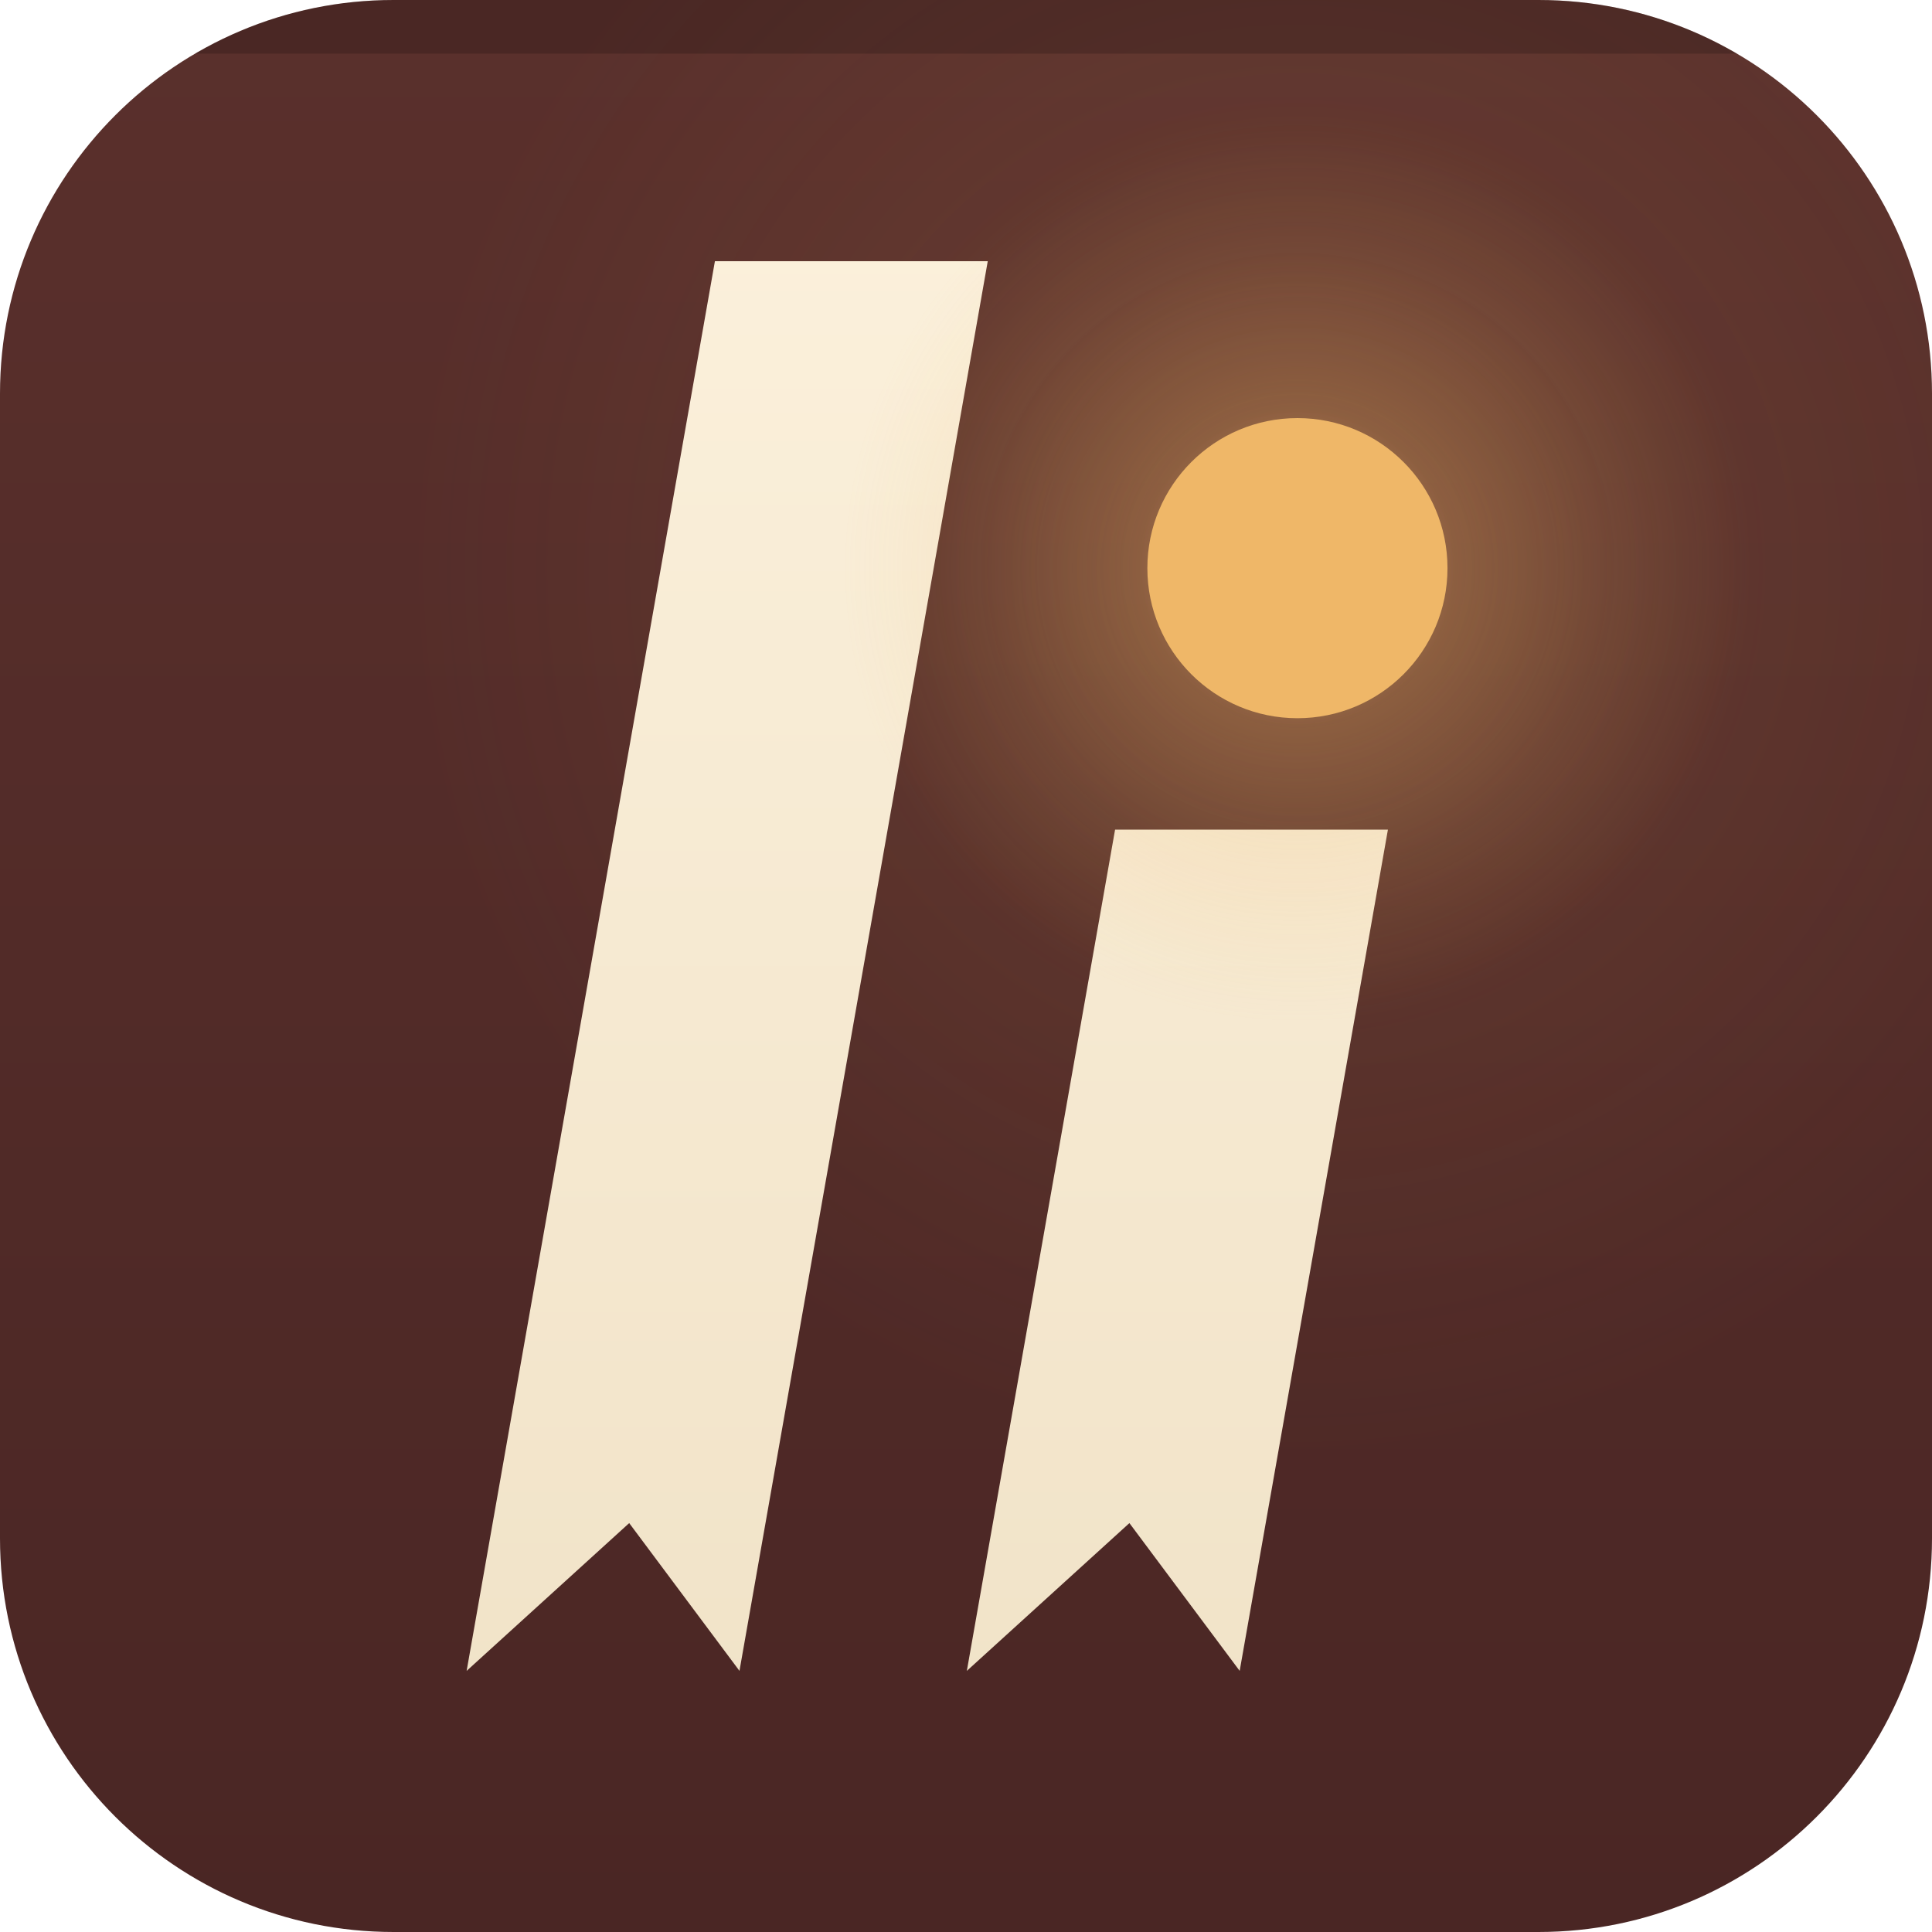
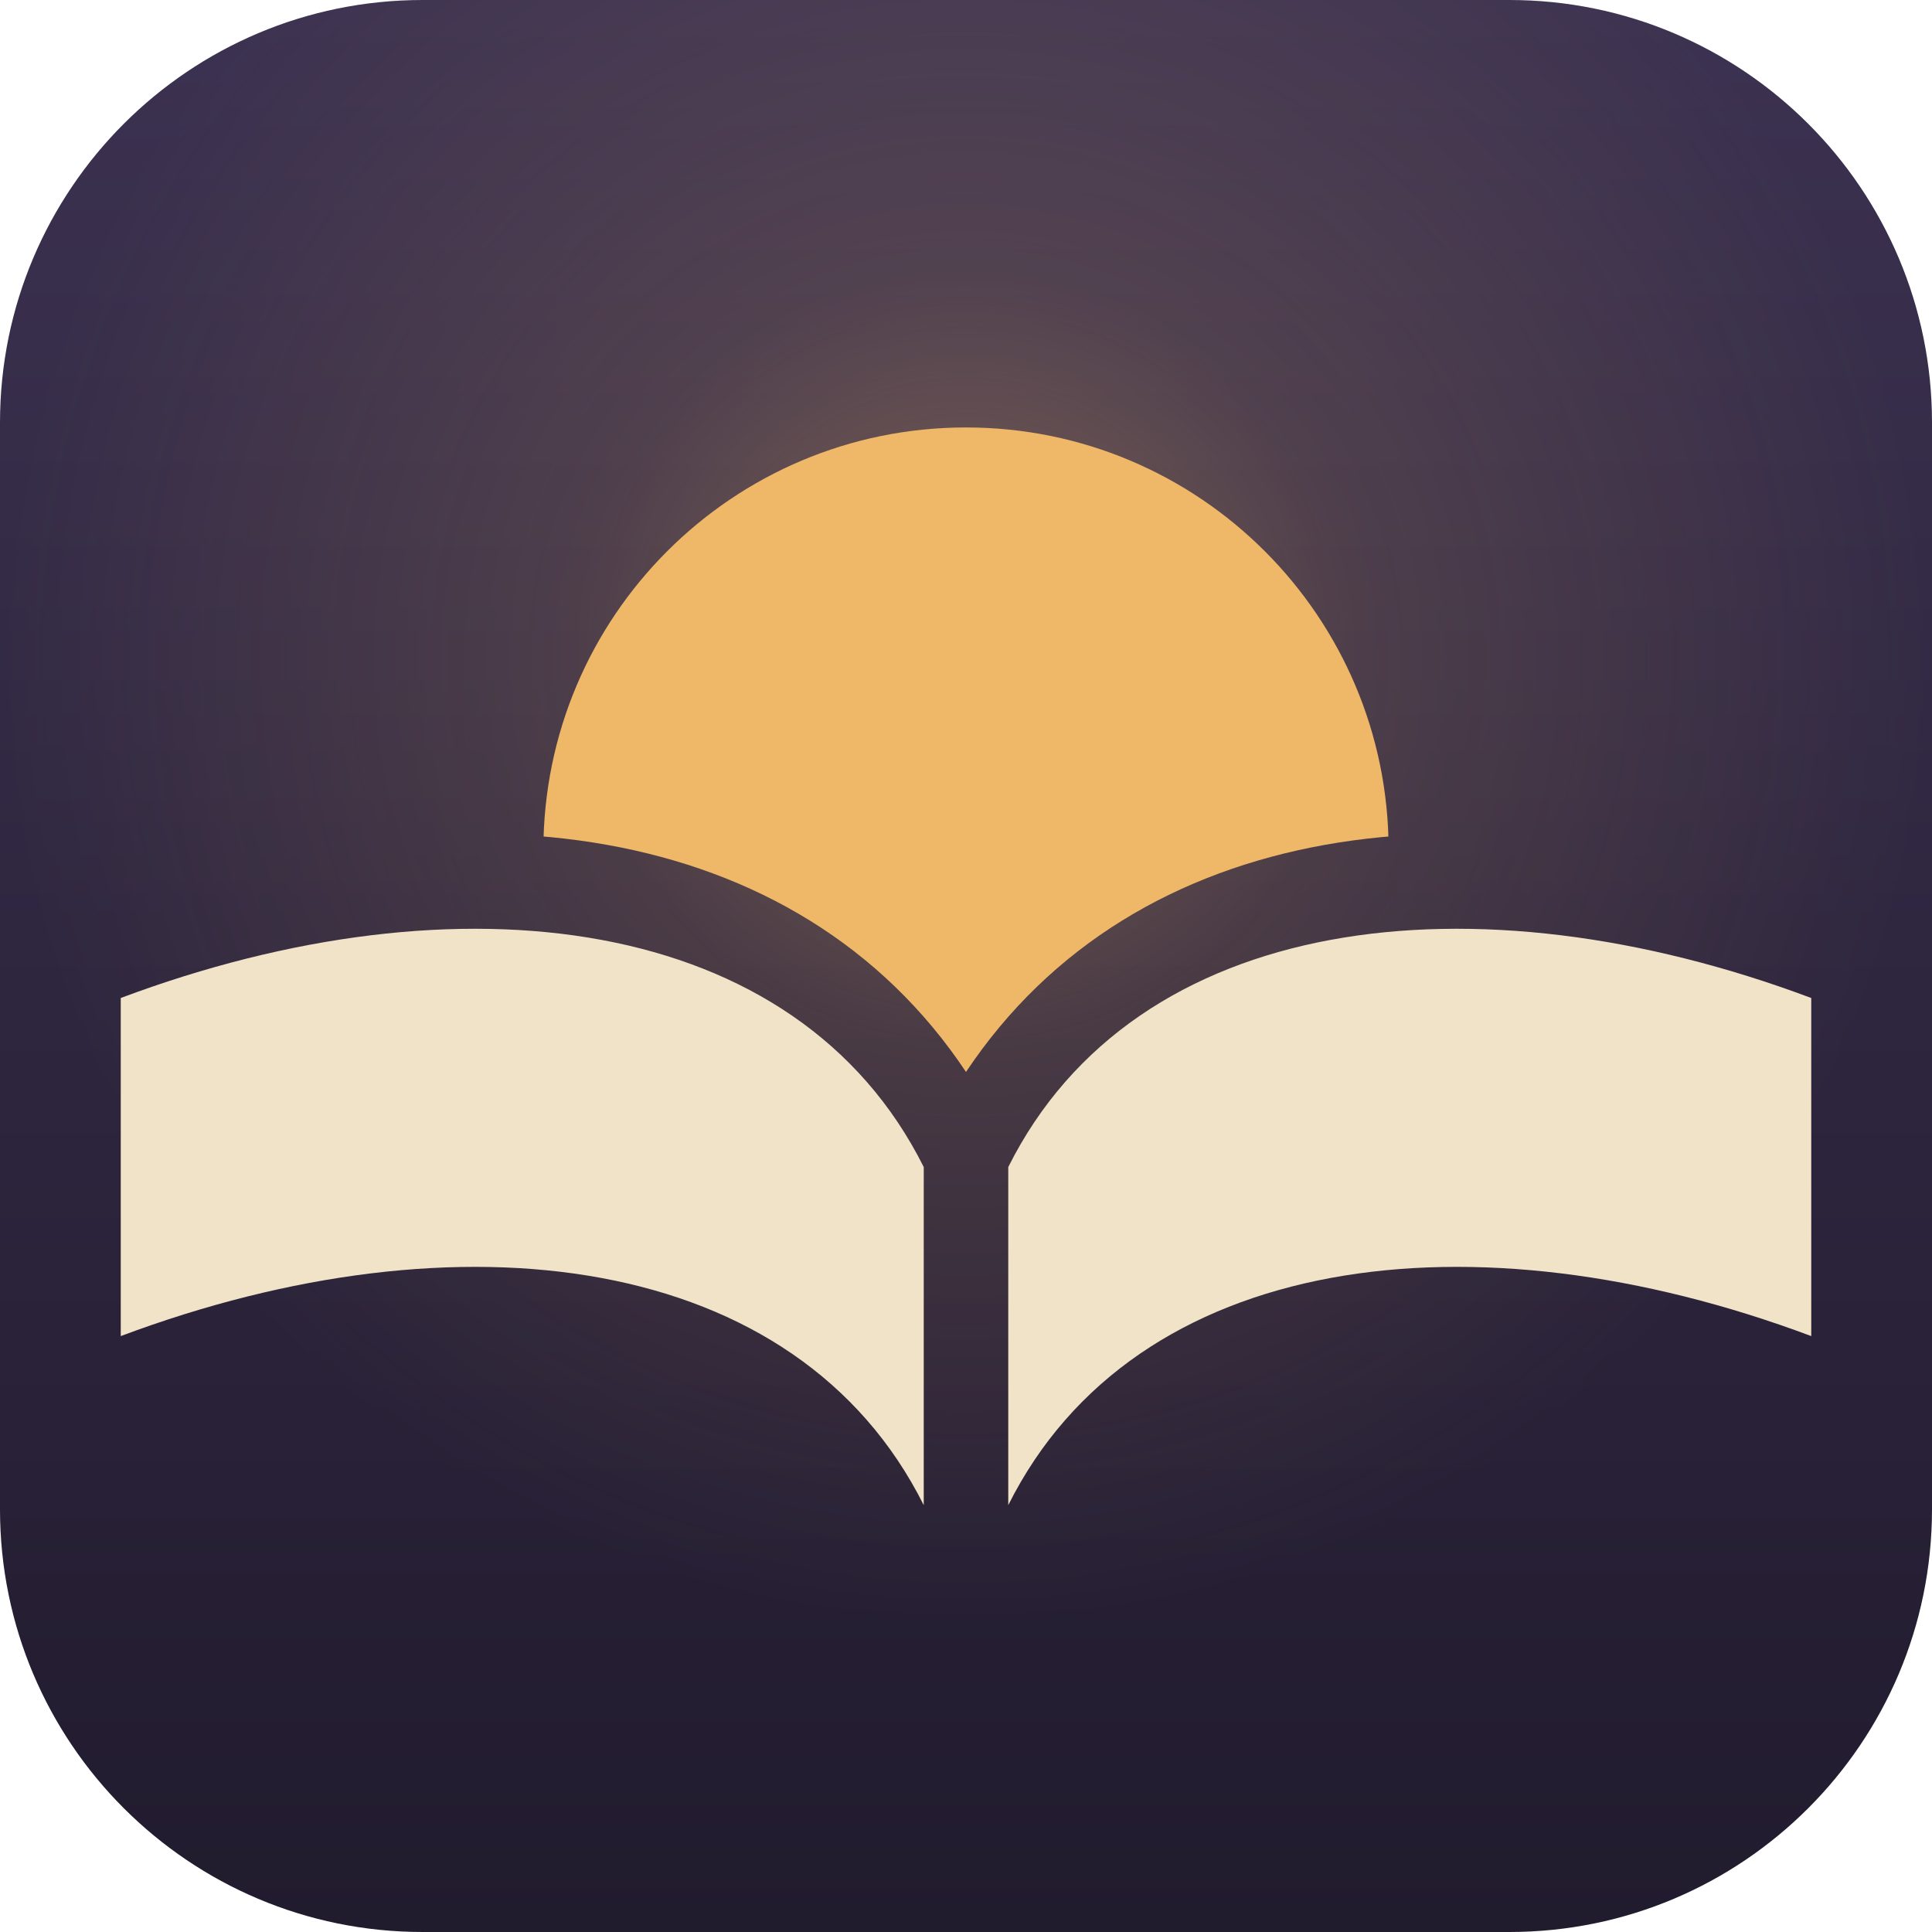
- <svg xmlns="http://www.w3.org/2000/svg" viewBox="0 0 108 108" width="108" height="108">
-   <clipPath id="aclip">
-     <rect width="108" height="108" rx="22" />
-   </clipPath>
-   <g clip-path="url(#aclip)">
-     <defs>
-       <linearGradient id="abgc" x1="0" y1="0" x2="0" y2="108" gradientUnits="userSpaceOnUse">
-         <stop offset="0" stop-color="#5a302c" />
-         <stop offset="1" stop-color="#4a2624" />
-       </linearGradient>
-       <radialGradient id="abgb" cx="72.53" cy="31.76" r="50" gradientUnits="userSpaceOnUse">
-         <stop offset="0" stop-color="#efb768" stop-opacity="0.22" />
-         <stop offset="0.35" stop-color="#efb768" stop-opacity="0.077" />
-         <stop offset="1" stop-color="#efb768" stop-opacity="0" />
-       </radialGradient>
-     </defs>
-     <rect width="108" height="108" fill="url(#abgc)" />
-     <rect width="108" height="108" fill="url(#abgb)" />
-     <rect y="0" width="108" height="3" fill="#000" fill-opacity="0.18" />
-     <g transform="matrix(1.27099 0 0 1.27099 -11.46 -13.36)">
-       <defs>
-         <radialGradient id="afgg" cx="66.08" cy="35.5" r="20" gradientUnits="userSpaceOnUse">
-           <stop offset="0" stop-color="#efb768" stop-opacity="0.7" />
-           <stop offset="0.35" stop-color="#efb768" stop-opacity="0.245" />
-           <stop offset="1" stop-color="#efb768" stop-opacity="0" />
-         </radialGradient>
-         <linearGradient id="afgr" x1="0" y1="20" x2="0" y2="86" gradientUnits="userSpaceOnUse">
-           <stop offset="0" stop-color="#fbf0db" />
-           <stop offset="1" stop-color="#f1e3c8" />
-         </linearGradient>
-       </defs>
-       <path d="M40.46 22L52.46 22L41.54 84L36.69 77.5L29.54 84ZM58.06 47L70.06 47L63.54 84L58.69 77.5L51.54 84Z" fill="url(#afgr)" />
-       <circle cx="66.08" cy="35.5" r="20" fill="url(#afgg)" />
-       <circle cx="66.08" cy="35.5" r="6.6" fill="#efb768" />
-     </g>
+ <svg xmlns="http://www.w3.org/2000/svg" viewBox="0 0 32 32" width="32" height="32">
+   <defs>
+     <linearGradient id="o6fbg" x1="0" y1="0" x2="0" y2="32" gradientUnits="userSpaceOnUse">
+       <stop offset="0" stop-color="#3c3251" />
+       <stop offset="1" stop-color="#211b2e" />
+     </linearGradient>
+     <radialGradient id="o6fgl" cx="16" cy="10.93" r="16" gradientUnits="userSpaceOnUse">
+       <stop offset="0" stop-color="#efb768" stop-opacity="0.4" />
+       <stop offset="0.4" stop-color="#efb768" stop-opacity="0.14" />
+       <stop offset="1" stop-color="#efb768" stop-opacity="0" />
+     </radialGradient>
+     <clipPath id="o6fc1">
+       <path d="M0 0H100V57.5H90C74 51.5 58 53.5 50 65.5C42 53.5 26 51.5 10 57.5H0Z" />
+     </clipPath>
+   </defs>
+   <rect width="32" height="32" rx="7" fill="url(#o6fbg)" />
+   <rect width="32" height="32" rx="7" fill="url(#o6fgl)" />
+   <g transform="translate(-1.5 -5.17) scale(0.35)">
+     <path fill="#f1e3c8" d="M48 70C42 58 26 56 10 62V78C26 72 42 74 48 86ZM52 70C58 58 74 56 90 62V78C74 72 58 74 52 86Z" />
+     <path fill="#efb768" clip-path="url(#o6fc1)" d="M50 35A20 20 0 1 1 50 75A20 20 0 1 1 50 35Z" />
  </g>
</svg>
